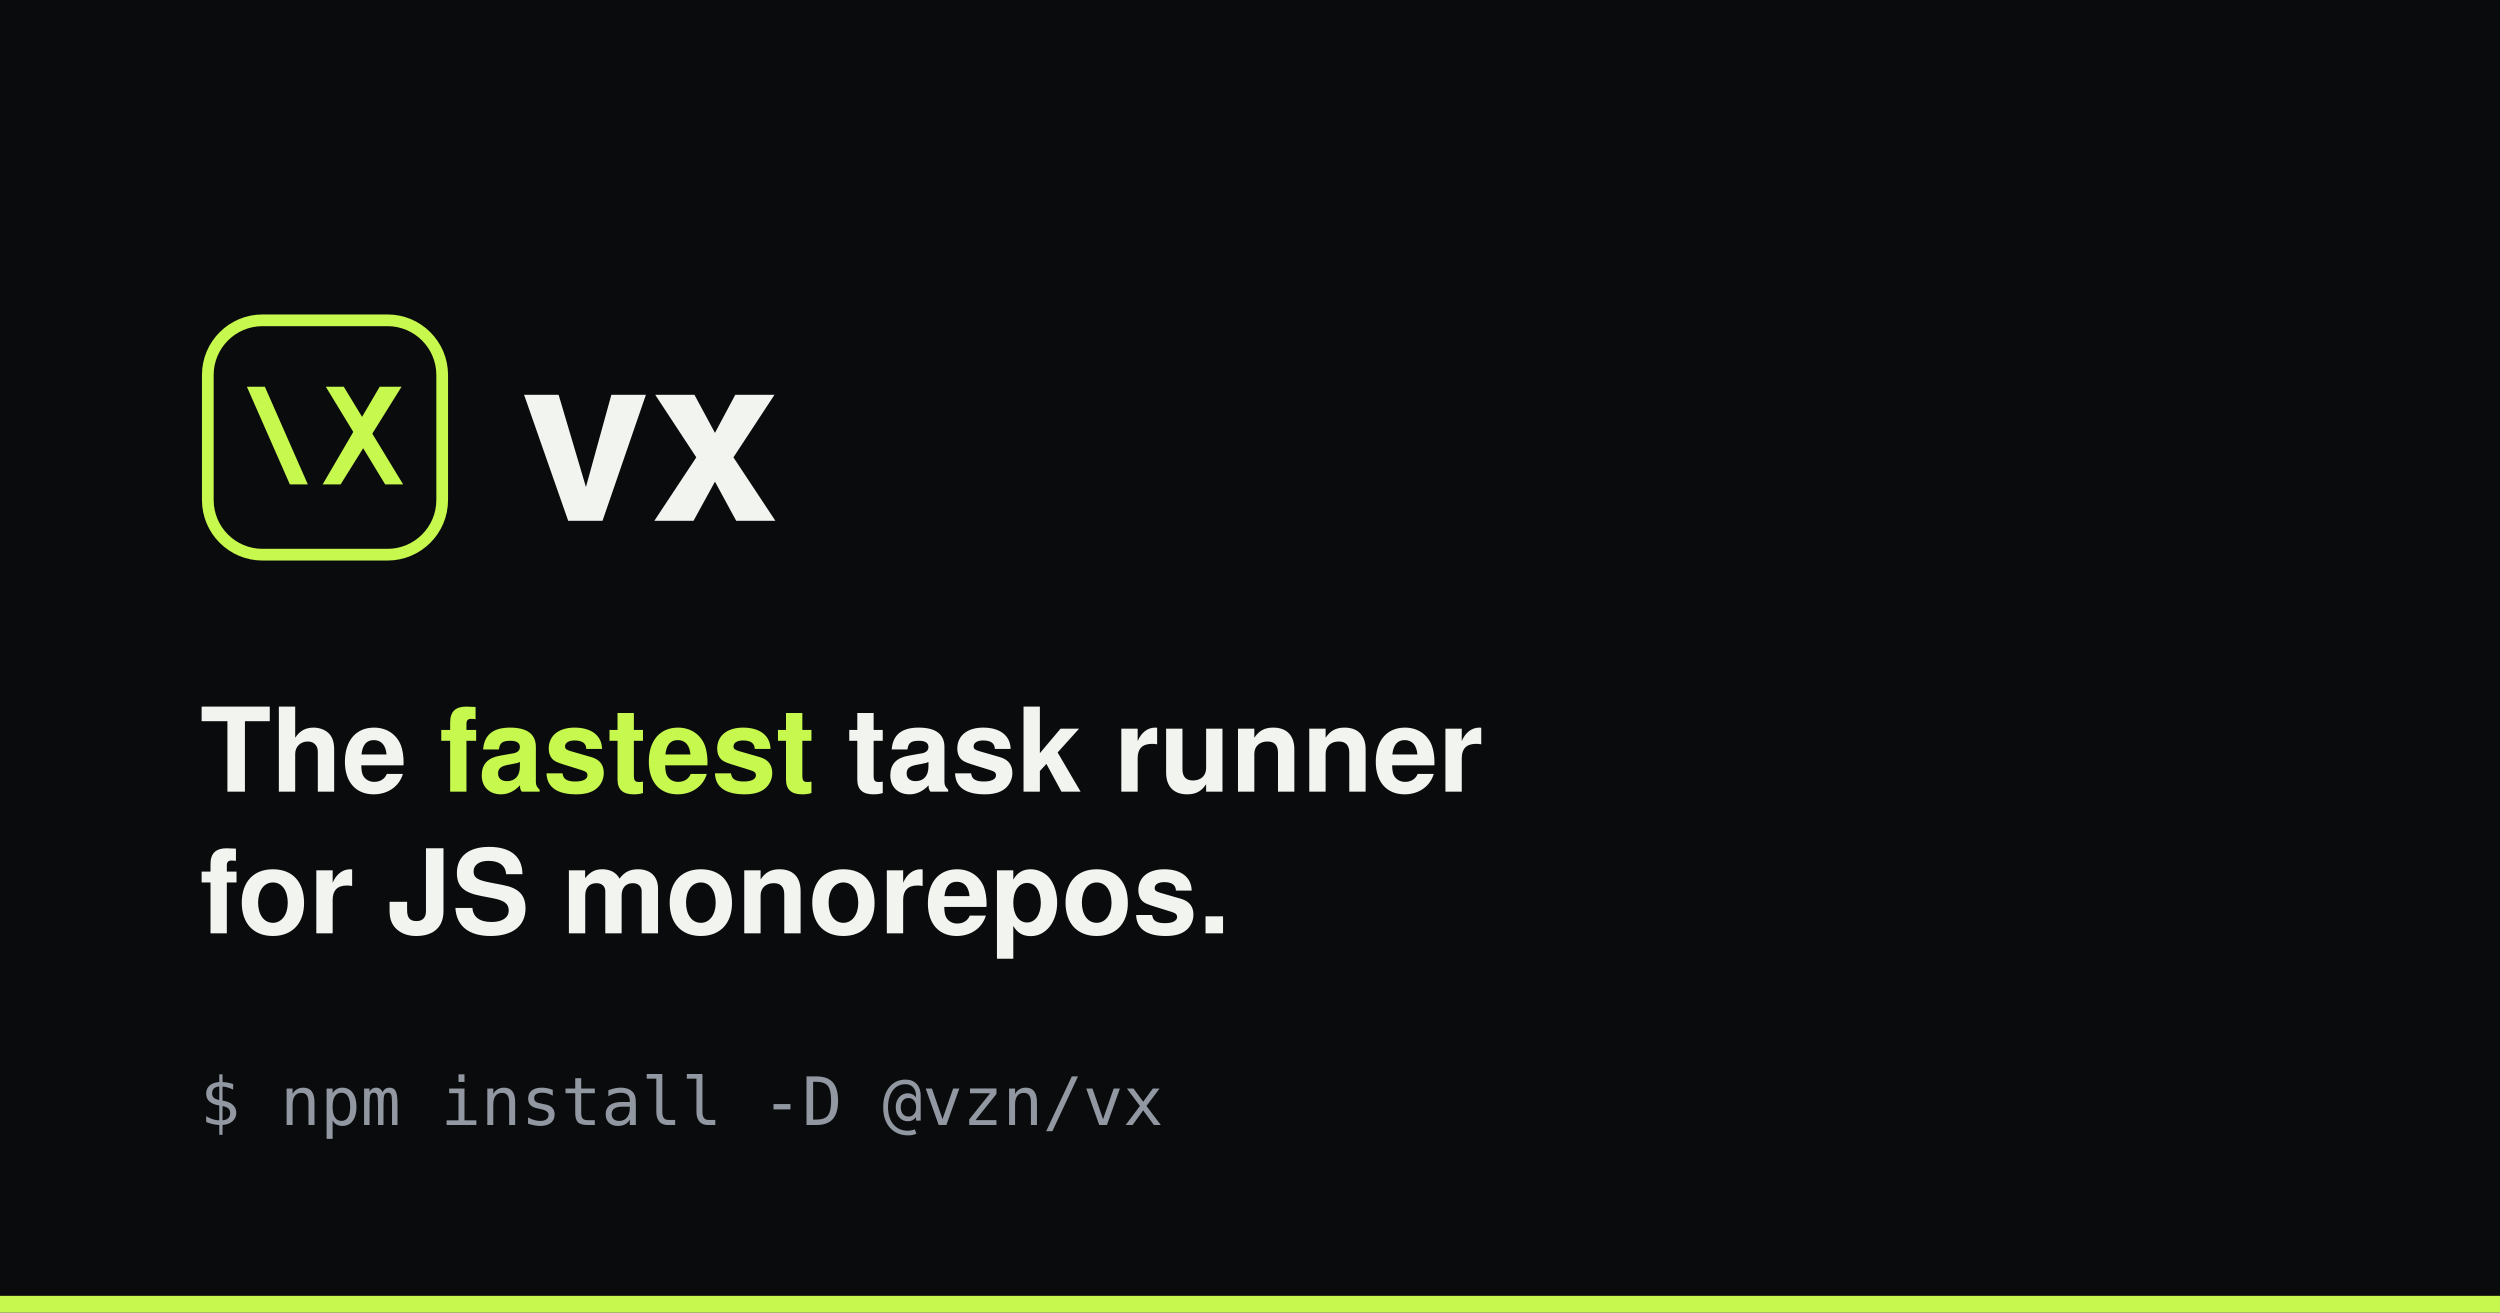
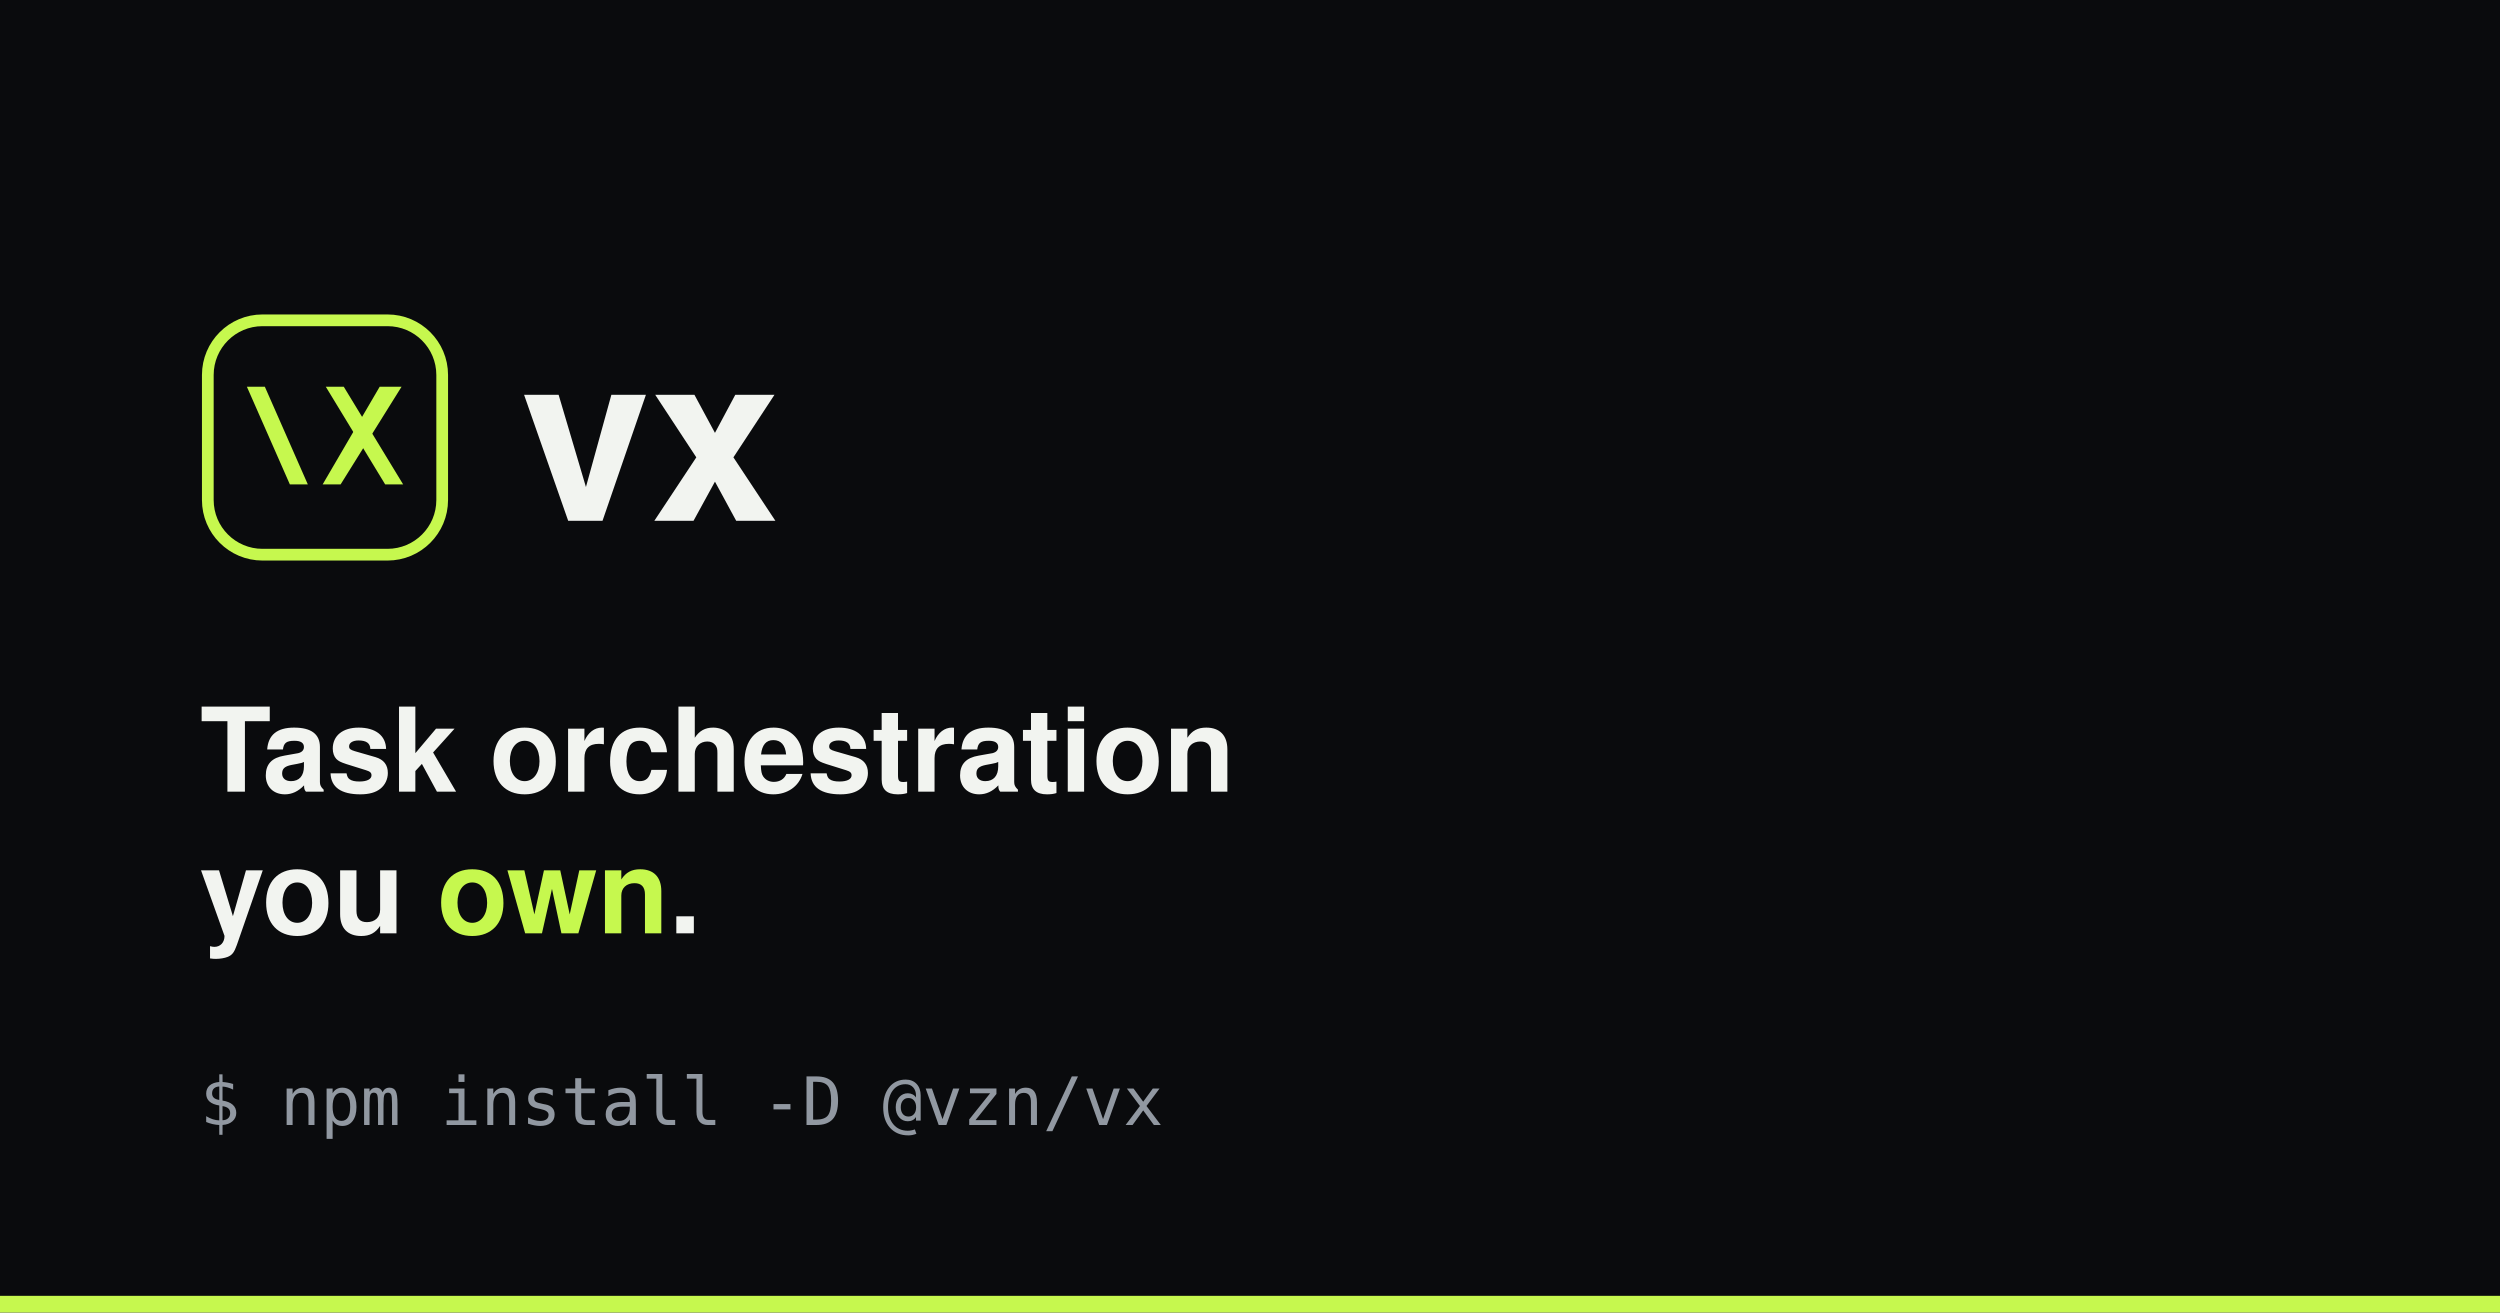
<svg xmlns="http://www.w3.org/2000/svg" width="1200" height="630" viewBox="0 0 1200 630">
  <rect width="1200" height="630" fill="#0a0b0d" />
  <rect x="0" y="622" width="1200" height="8" fill="#c6f84e" />
  <g transform="translate(96 150) scale(3.75)">
    <rect x="1" y="1" width="30" height="30" rx="7" fill="#0a0b0d" stroke="#c6f84e" stroke-width="1.5" />
    <path d="M6 9.5 L11.5 22 L13.8 22 L8.3 9.5 Z" fill="#c6f84e" />
    <path d="M19 9.5 L25.8 9.5 L18 22 L15.7 22 L23 9.5 Z" fill="#c6f84e" />
    <path d="M18.4 9.5 L26 22 L23.7 22 L16.1 9.5 Z" fill="#c6f84e" />
  </g>
  <text x="250" y="250" font-family="'Space Grotesk', 'Hanken Grotesk', Helvetica, Arial, sans-serif" font-size="112" font-weight="700" fill="#f2f4f0">vx</text>
  <text font-family="'Hanken Grotesk', Helvetica, Arial, sans-serif" font-size="56" font-weight="700" fill="#f2f4f0">
-     <tspan x="96" y="380">The <tspan fill="#c6f84e">fastest</tspan> task runner</tspan>
-     <tspan x="96" y="448">for JS monorepos.</tspan>
+     <tspan x="96" y="380">Task orchestration</tspan>
+     <tspan x="96" y="448">you <tspan fill="#c6f84e">own</tspan>.</tspan>
  </text>
  <text x="96" y="540" font-family="'IBM Plex Mono', Menlo, monospace" font-size="32" fill="#9198a1">$ npm install -D @vzn/vx</text>
</svg>
